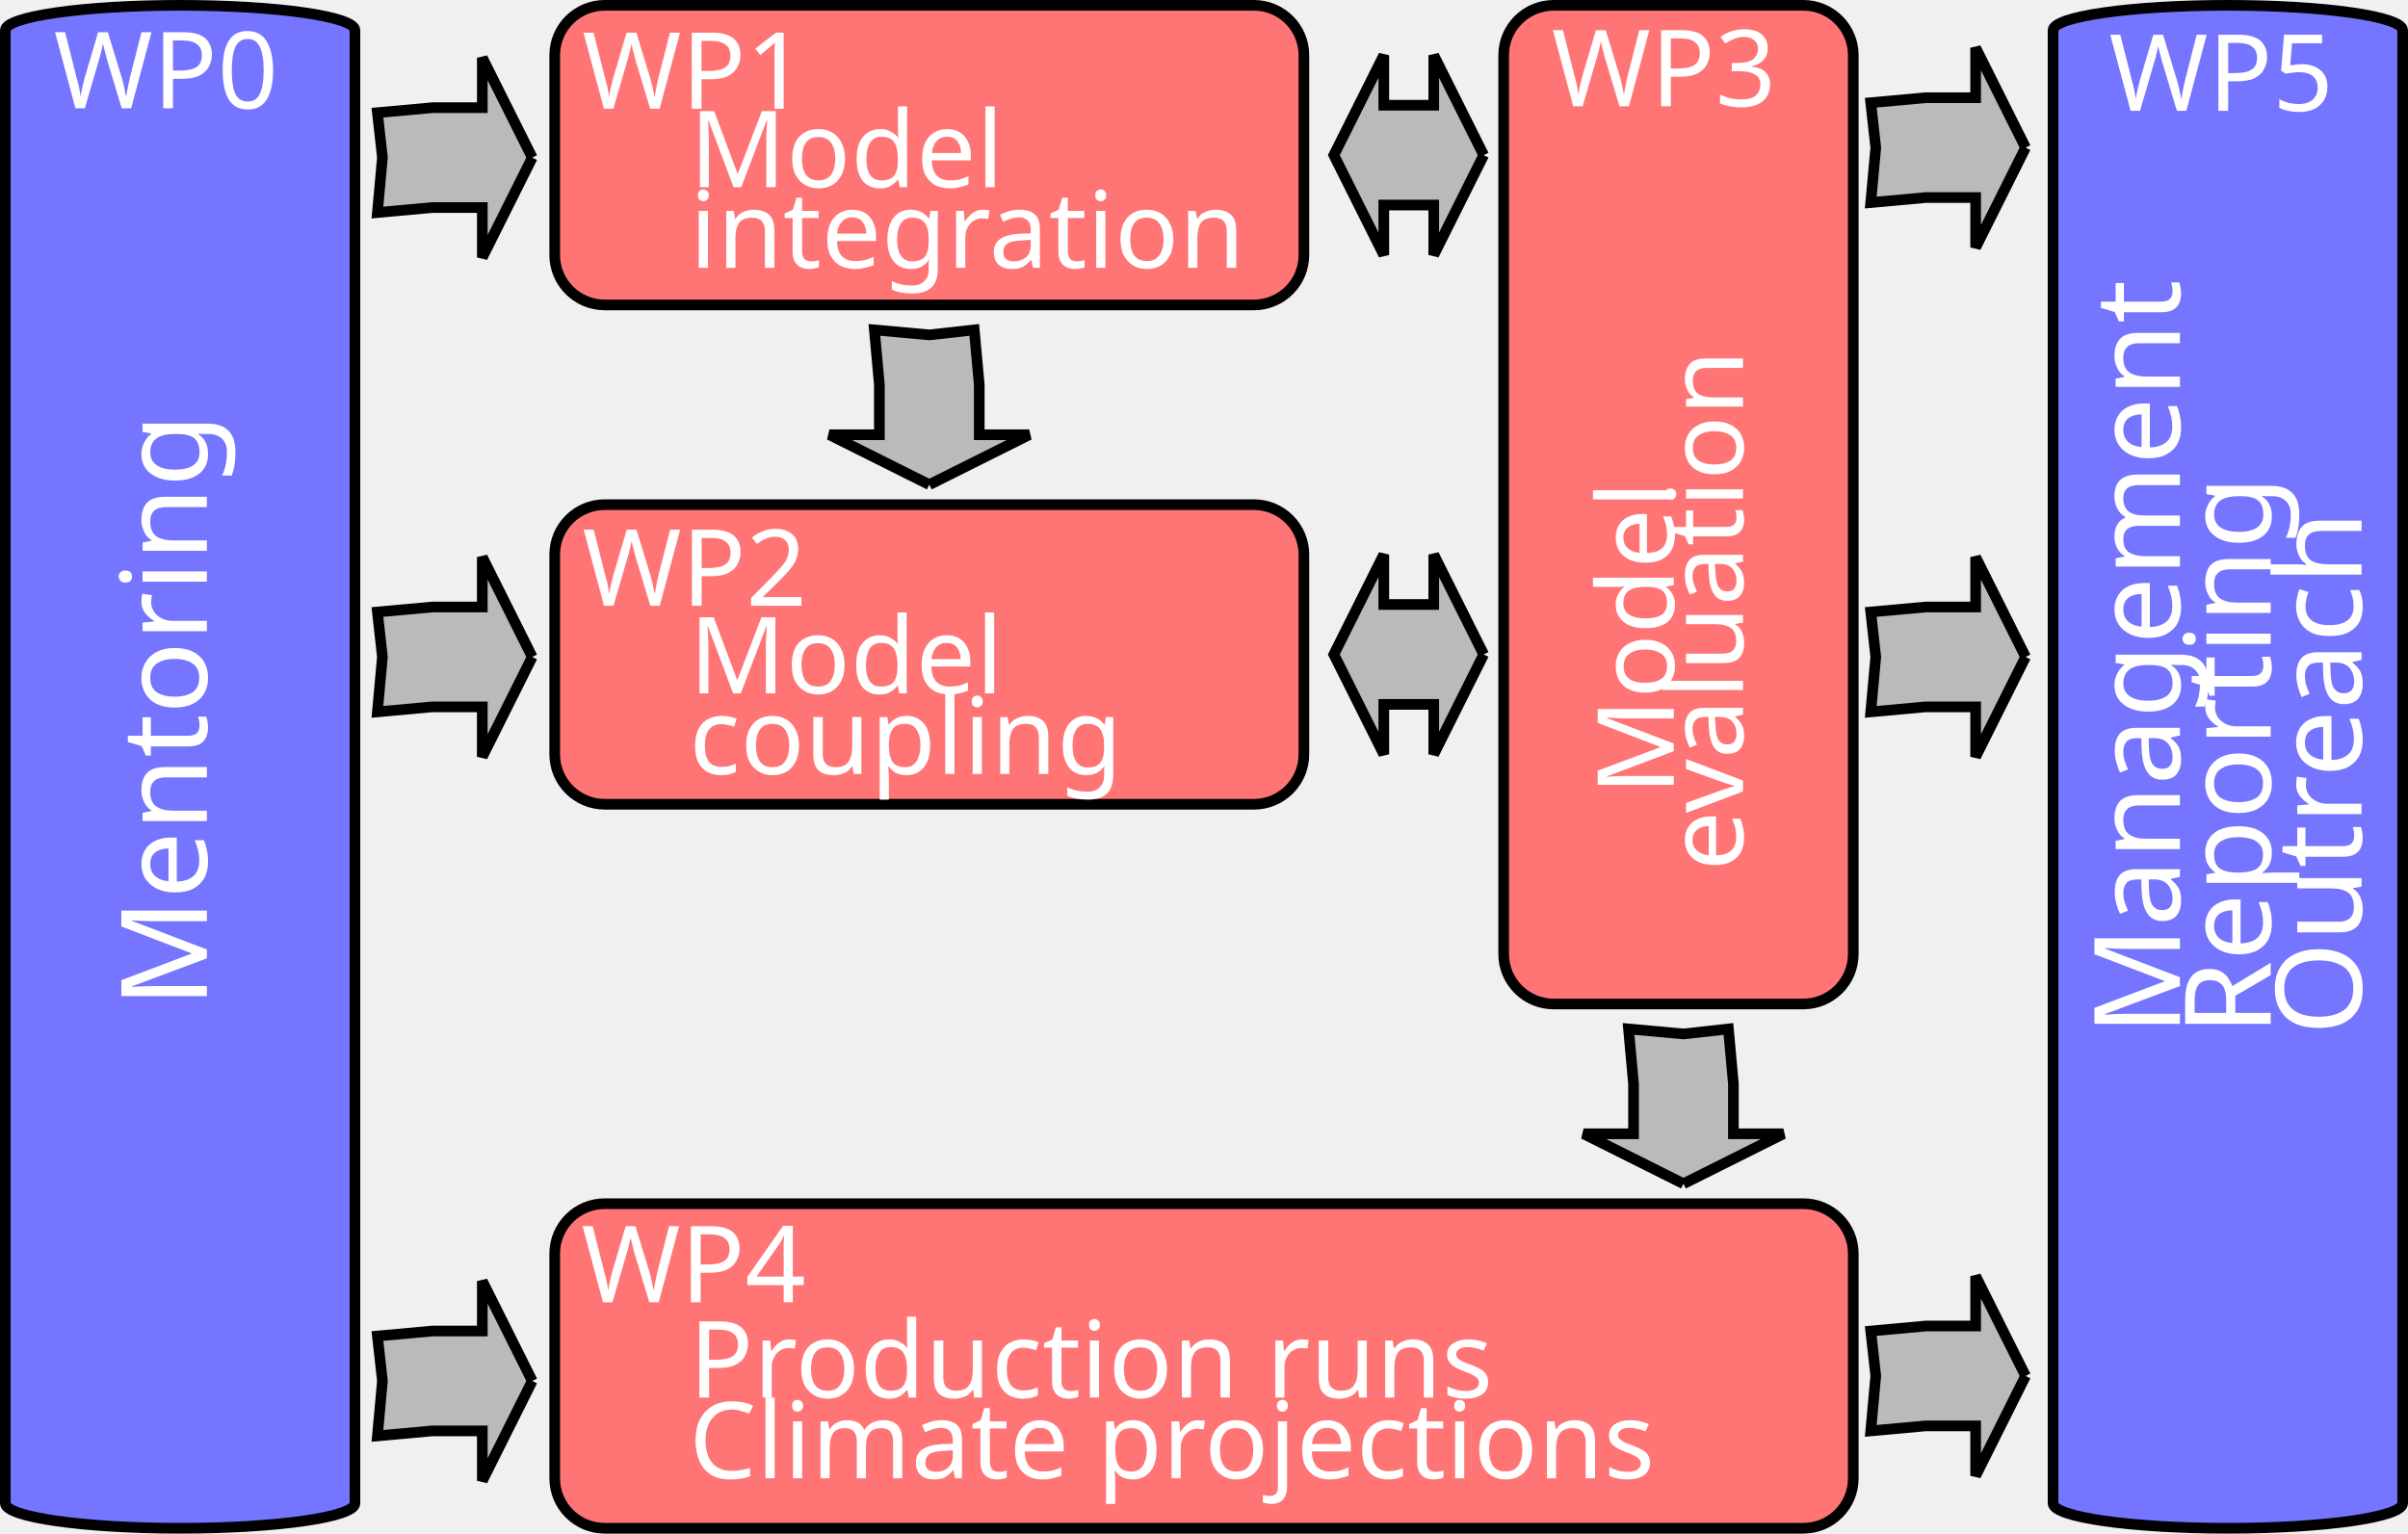
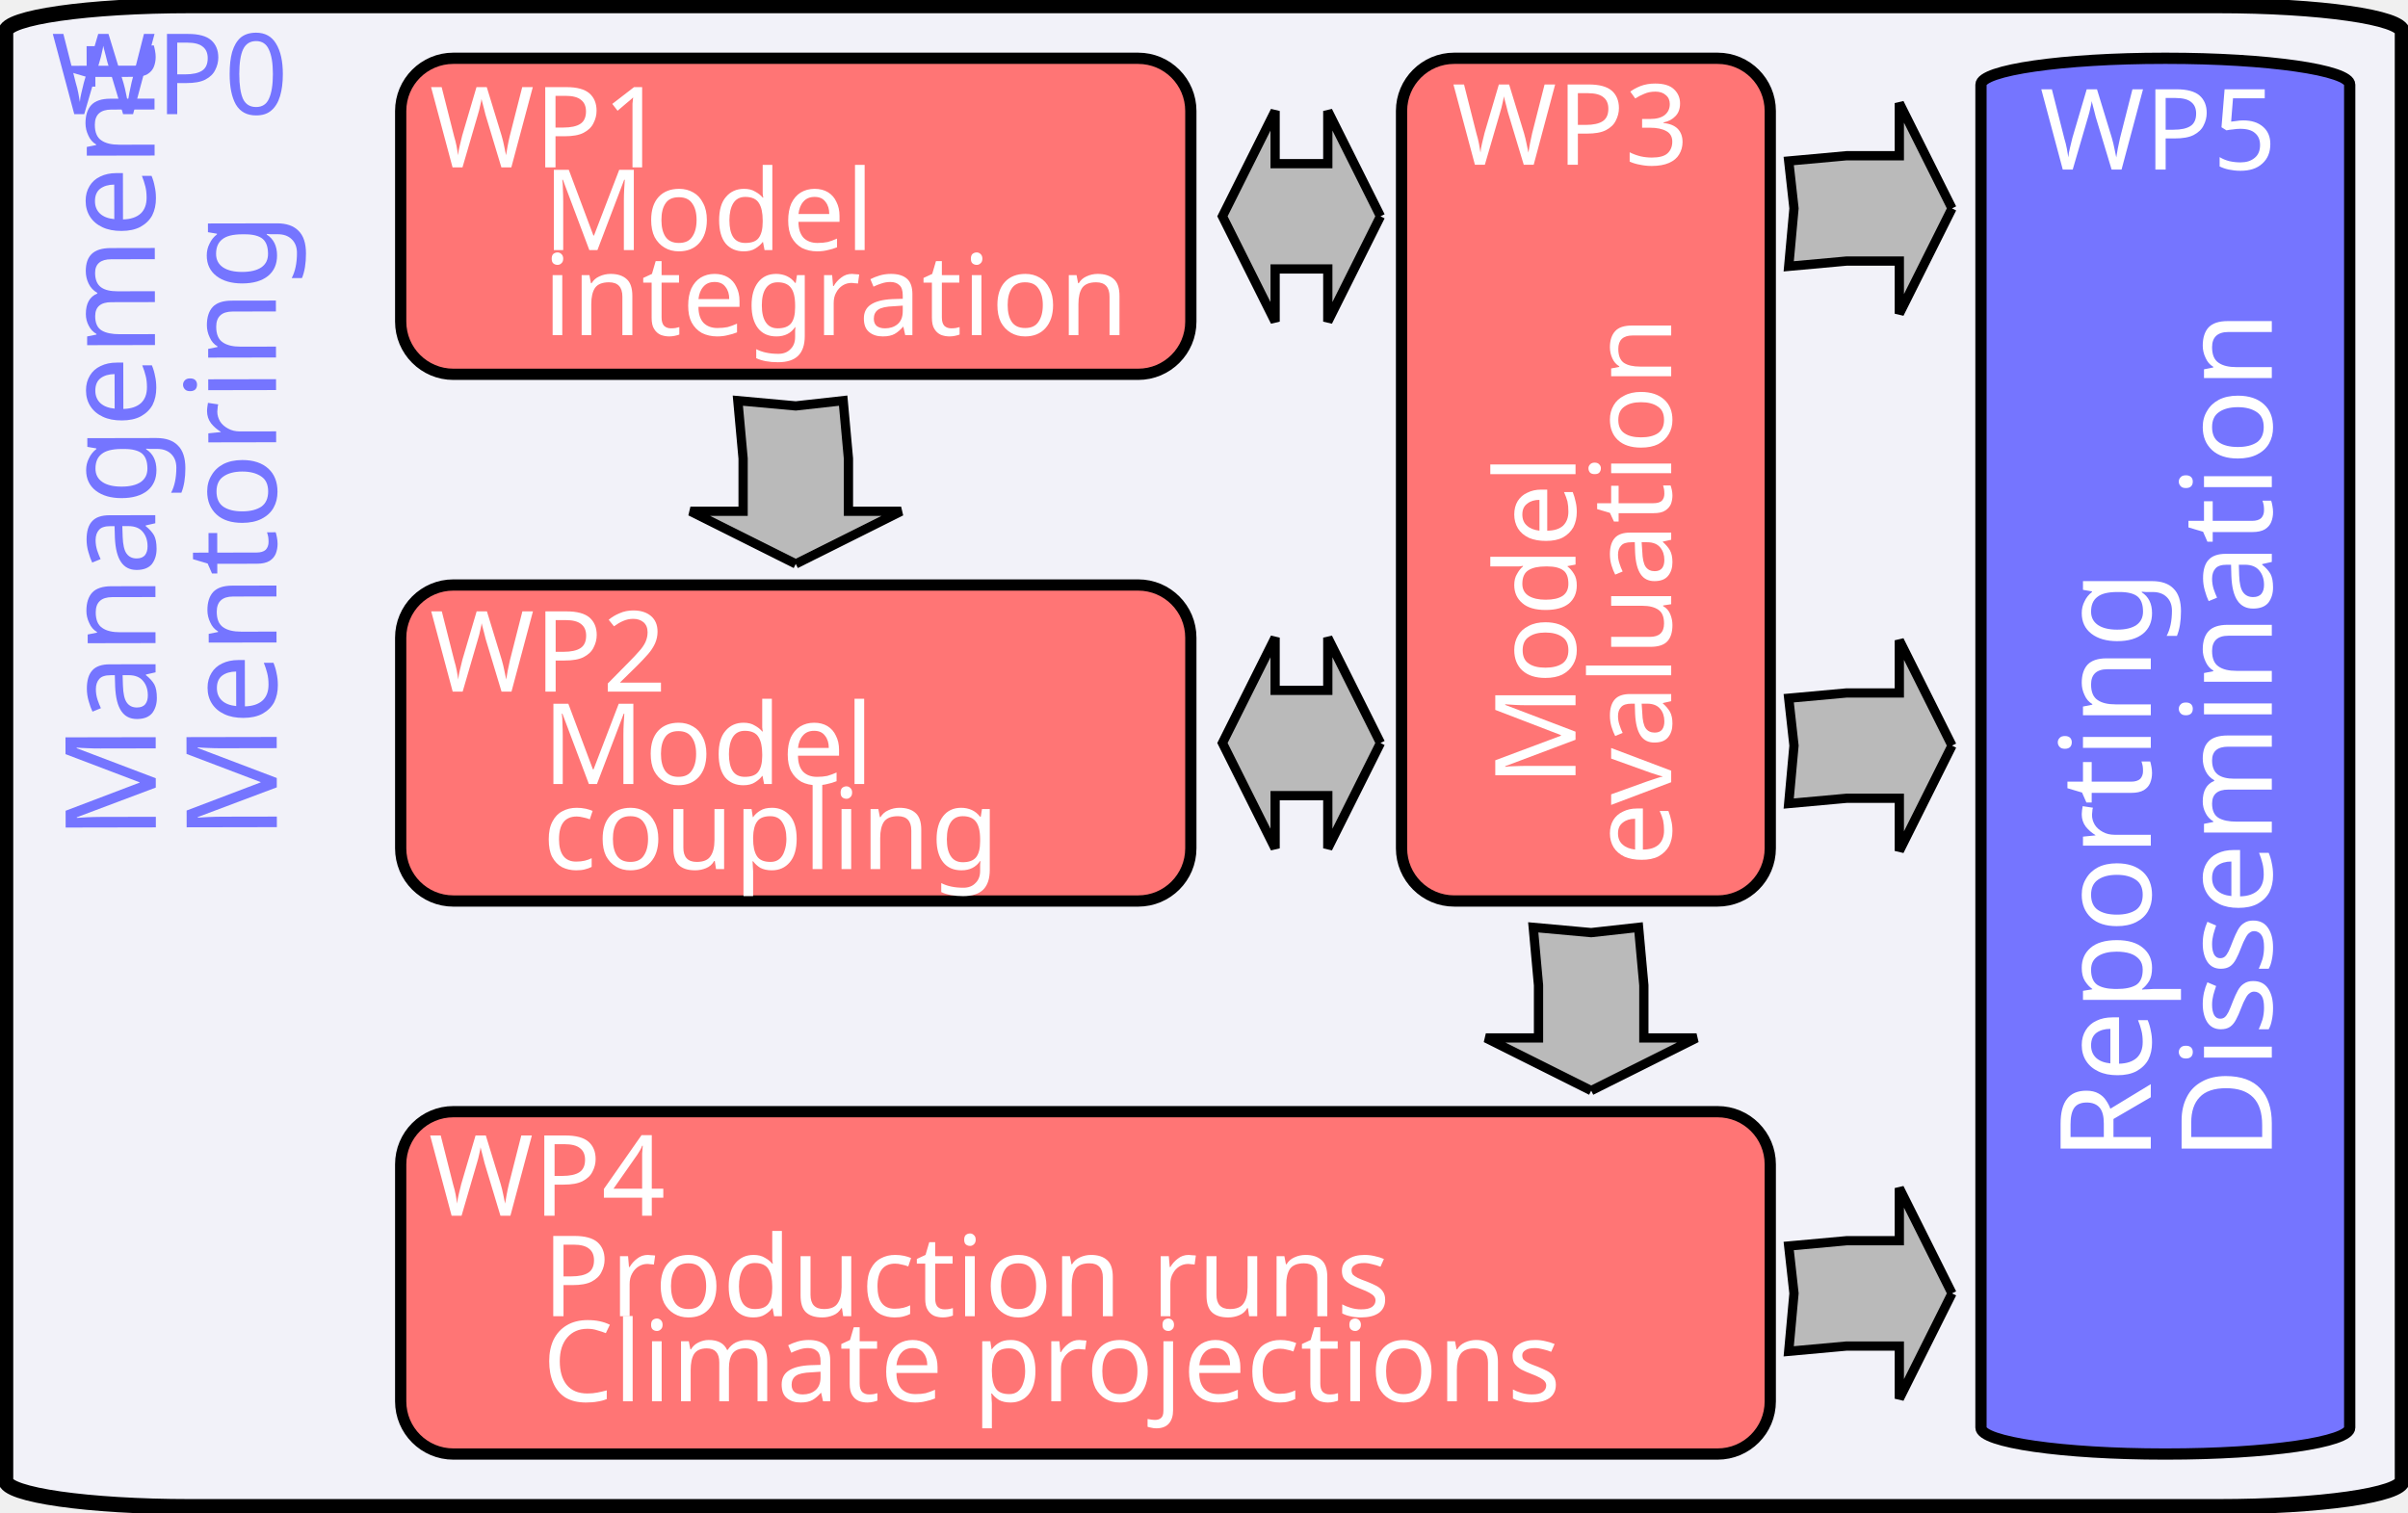
- <svg xmlns="http://www.w3.org/2000/svg" width="127.565mm" height="81.263mm" viewBox="0 0 127.565 81.263" version="1.1" id="svg8">
+ <svg xmlns="http://www.w3.org/2000/svg" width="120.95mm" height="75.971mm" viewBox="0 0 120.95 75.971" version="1.1" id="svg8">
  <defs id="defs2" />
-   <g id="layer1" transform="translate(-12.94667,-5.675834)">
-     <rect style="opacity:1;fill:#7575ff;fill-opacity:1;stroke:#000000;stroke-width:0.565;stroke-linecap:round;stroke-linejoin:round;stroke-miterlimit:4;stroke-dasharray:none;stroke-dashoffset:0;stroke-opacity:1" id="rect819" width="18.521" height="80.698" x="13.229" y="5.958" ry="1.323" rx="9.26" />
+   <g id="layer1" transform="translate(-22.20708,-3.03)">
+     <rect style="opacity:1;fill:#f4f4ff;fill-opacity:0.599;stroke:#000000;stroke-width:0.765;stroke-linecap:round;stroke-linejoin:round;stroke-miterlimit:4;stroke-dasharray:none;stroke-dashoffset:0;stroke-opacity:1" id="rect819" width="120.385" height="75.406" x="22.49" y="3.312" ry="1.323" rx="9.26" />
    <rect style="opacity:1;fill:#ff7575;fill-opacity:1;stroke:#000000;stroke-width:0.565;stroke-linecap:round;stroke-linejoin:round;stroke-miterlimit:4;stroke-dasharray:none;stroke-dashoffset:0;stroke-opacity:1" id="rect821" width="39.688" height="15.875" x="42.333" y="5.958" ry="2.646" />
-     <rect style="opacity:1;fill:#ff7575;fill-opacity:1;stroke:#000000;stroke-width:0.565;stroke-linecap:round;stroke-linejoin:round;stroke-miterlimit:4;stroke-dasharray:none;stroke-dashoffset:0;stroke-opacity:1" id="rect825" width="68.792" height="17.198" x="42.333" y="69.458" ry="2.646" />
-     <rect style="opacity:1;fill:#ff7575;fill-opacity:1;stroke:#000000;stroke-width:0.565;stroke-linecap:round;stroke-linejoin:round;stroke-miterlimit:4;stroke-dasharray:none;stroke-dashoffset:0;stroke-opacity:1" id="rect827" width="18.521" height="52.917" x="92.604" y="5.958" ry="2.646" />
-     <rect style="opacity:1;fill:#7575ff;fill-opacity:1;stroke:#000000;stroke-width:0.565;stroke-linecap:round;stroke-linejoin:round;stroke-miterlimit:4;stroke-dasharray:none;stroke-dashoffset:0;stroke-opacity:1" id="rect829" width="18.521" height="80.698" x="121.708" y="5.958" ry="1.323" rx="9.26" />
+     <rect style="opacity:1;fill:#ff7575;fill-opacity:1;stroke:#000000;stroke-width:0.565;stroke-linecap:round;stroke-linejoin:round;stroke-miterlimit:4;stroke-dasharray:none;stroke-dashoffset:0;stroke-opacity:1" id="rect825" width="68.792" height="17.198" x="42.333" y="58.875" ry="2.646" />
+     <rect style="opacity:1;fill:#ff7575;fill-opacity:1;stroke:#000000;stroke-width:0.565;stroke-linecap:round;stroke-linejoin:round;stroke-miterlimit:4;stroke-dasharray:none;stroke-dashoffset:0;stroke-opacity:1" id="rect827" width="18.521" height="42.333" x="92.604" y="5.958" ry="2.646" />
+     <rect style="opacity:1;fill:#7575ff;fill-opacity:1;stroke:#000000;stroke-width:0.565;stroke-linecap:round;stroke-linejoin:round;stroke-miterlimit:4;stroke-dasharray:none;stroke-dashoffset:0;stroke-opacity:1" id="rect829" width="18.521" height="70.115" x="121.708" y="5.958" ry="1.323" rx="9.195" />
    <rect style="opacity:1;fill:#ff7575;fill-opacity:1;stroke:#000000;stroke-width:0.565;stroke-linecap:round;stroke-linejoin:round;stroke-miterlimit:4;stroke-dasharray:none;stroke-dashoffset:0;stroke-opacity:1" id="rect821-8" width="39.688" height="15.875" x="42.333" y="32.417" ry="2.646" />
  </g>
-   <g id="layer3" transform="translate(-12.94667,-5.675834)">
-     <text xml:space="preserve" style="font-style:normal;font-variant:normal;font-weight:normal;font-stretch:normal;font-size:6.35px;line-height:1.25;font-family:'Arial Black';-inkscape-font-specification:'Arial Black, ';letter-spacing:0px;word-spacing:0px;fill:#ffffff;fill-opacity:1;stroke:none;stroke-width:0.265" x="-59.065" y="23.907" id="text1005" transform="rotate(-90)">
-       <tspan id="tspan1003" x="-59.065" y="23.907" style="font-style:normal;font-variant:normal;font-weight:normal;font-stretch:normal;font-family:'AR PL KaitiM Big5';-inkscape-font-specification:'AR PL KaitiM Big5';fill:#ffffff;fill-opacity:1;stroke-width:0.265">Mentoring</tspan>
+   <g id="layer3" transform="translate(-22.20708,-3.03)">
+     <text xml:space="preserve" style="font-style:normal;font-variant:normal;font-weight:normal;font-stretch:normal;font-size:6.35px;line-height:0.85;font-family:'Arial Black';-inkscape-font-specification:'Arial Black, ';letter-spacing:0px;word-spacing:0px;fill:#7575ff;fill-opacity:1;stroke:none;stroke-width:0.265" x="-45.259" y="29.951" id="text1005" transform="rotate(-90.10596)">
+       <tspan x="-45.259" y="29.951" style="font-style:normal;font-variant:normal;font-weight:normal;font-stretch:normal;font-family:'AR PL KaitiM Big5';-inkscape-font-specification:'AR PL KaitiM Big5';fill:#7575ff;fill-opacity:1;stroke-width:0.265" id="tspan866">Management</tspan>
+       <tspan x="-45.259" y="36.03" style="font-style:normal;font-variant:normal;font-weight:normal;font-stretch:normal;font-family:'AR PL KaitiM Big5';-inkscape-font-specification:'AR PL KaitiM Big5';fill:#7575ff;fill-opacity:1;stroke-width:0.265" id="tspan861">Mentoring</tspan>
    </text>
-     <text xml:space="preserve" style="font-style:normal;font-variant:normal;font-weight:normal;font-stretch:normal;font-size:6.35px;line-height:0.65;font-family:'Arial Black';-inkscape-font-specification:'Arial Black, ';letter-spacing:0px;word-spacing:0px;fill:#ffffff;fill-opacity:1;stroke:none;stroke-width:0.265" x="-60.534" y="128.43" id="text1005-7" transform="rotate(-90)">
-       <tspan id="tspan1003-8" x="-60.534" y="128.43" style="font-style:normal;font-variant:normal;font-weight:normal;font-stretch:normal;font-family:'AR PL KaitiM Big5';-inkscape-font-specification:'AR PL KaitiM Big5';fill:#ffffff;fill-opacity:1;stroke-width:0.265">Management</tspan>
-       <tspan x="-60.534" y="133.239" style="font-style:normal;font-variant:normal;font-weight:normal;font-stretch:normal;font-family:'AR PL KaitiM Big5';-inkscape-font-specification:'AR PL KaitiM Big5';fill:#ffffff;fill-opacity:1;stroke-width:0.265" id="tspan1044">Reporting</tspan>
-       <tspan x="-60.534" y="138.048" style="font-style:normal;font-variant:normal;font-weight:normal;font-stretch:normal;font-family:'AR PL KaitiM Big5';-inkscape-font-specification:'AR PL KaitiM Big5';fill:#ffffff;fill-opacity:1;stroke-width:0.265" id="tspan1100">Outreach</tspan>
+     <text xml:space="preserve" style="font-style:normal;font-variant:normal;font-weight:normal;font-stretch:normal;font-size:6.35px;line-height:0.85;font-family:'Arial Black';-inkscape-font-specification:'Arial Black, ';letter-spacing:0px;word-spacing:0px;fill:#ffffff;fill-opacity:1;stroke:none;stroke-width:0.265" x="-61.334" y="130.237" id="text1005-7" transform="rotate(-90)">
+       <tspan x="-61.334" y="130.237" style="font-style:normal;font-variant:normal;font-weight:normal;font-stretch:normal;font-family:'AR PL KaitiM Big5';-inkscape-font-specification:'AR PL KaitiM Big5';fill:#ffffff;fill-opacity:1;stroke-width:0.265" id="tspan860">Reporting</tspan>
+       <tspan x="-61.334" y="136.316" style="font-style:normal;font-variant:normal;font-weight:normal;font-stretch:normal;font-family:'AR PL KaitiM Big5';-inkscape-font-specification:'AR PL KaitiM Big5';fill:#ffffff;fill-opacity:1;stroke-width:0.265" id="tspan864">Dissemination</tspan>
    </text>
-     <text xml:space="preserve" style="font-style:normal;font-variant:normal;font-weight:normal;font-stretch:normal;font-size:5.644px;line-height:1.25;font-family:'Arial Black';-inkscape-font-specification:'Arial Black, ';letter-spacing:0px;word-spacing:0px;fill:#ffffff;fill-opacity:1;stroke:none;stroke-width:0.265" x="15.8" y="11.415" id="text1048">
-       <tspan id="tspan1046" x="15.8" y="11.415" style="font-style:normal;font-variant:normal;font-weight:normal;font-stretch:normal;font-family:'Arial Black';-inkscape-font-specification:'Arial Black, ';fill:#ffffff;fill-opacity:1;stroke-width:0.265">WP0</tspan>
+     <text xml:space="preserve" style="font-style:normal;font-variant:normal;font-weight:normal;font-stretch:normal;font-size:5.644px;line-height:1.25;font-family:'Arial Black';-inkscape-font-specification:'Arial Black, ';letter-spacing:0px;word-spacing:0px;fill:#7575ff;fill-opacity:1;stroke:none;stroke-width:0.265;" x="24.796" y="8.769" id="text1048">
+       <tspan id="tspan1046" x="24.796" y="8.769" style="font-style:normal;font-variant:normal;font-weight:normal;font-stretch:normal;font-family:'Arial Black';-inkscape-font-specification:'Arial Black, ';fill:#7575ff;fill-opacity:1;stroke-width:0.265;">WP0</tspan>
    </text>
    <text xml:space="preserve" style="font-style:normal;font-variant:normal;font-weight:normal;font-stretch:normal;font-size:5.644px;line-height:1.25;font-family:'Arial Black';-inkscape-font-specification:'Arial Black, ';letter-spacing:0px;word-spacing:0px;fill:#ffffff;fill-opacity:1;stroke:none;stroke-width:0.265" x="124.674" y="11.548" id="text1048-9">
      <tspan id="tspan1046-1" x="124.674" y="11.548" style="font-style:normal;font-variant:normal;font-weight:normal;font-stretch:normal;font-family:'Arial Black';-inkscape-font-specification:'Arial Black, ';fill:#ffffff;fill-opacity:1;stroke-width:0.265">WP5</tspan>
    </text>
    <text xml:space="preserve" style="font-style:normal;font-variant:normal;font-weight:normal;font-stretch:normal;font-size:5.644px;line-height:1.25;font-family:'Arial Black';-inkscape-font-specification:'Arial Black, ';letter-spacing:0px;word-spacing:0px;fill:#ffffff;fill-opacity:1;stroke:none;stroke-width:0.265" x="43.797" y="11.44" id="text1048-7">
      <tspan id="tspan1046-5" x="43.797" y="11.44" style="font-style:normal;font-variant:normal;font-weight:normal;font-stretch:normal;font-family:'Arial Black';-inkscape-font-specification:'Arial Black, ';fill:#ffffff;fill-opacity:1;stroke-width:0.265">WP1</tspan>
    </text>
    <text xml:space="preserve" style="font-style:normal;font-variant:normal;font-weight:normal;font-stretch:normal;font-size:5.644px;line-height:1.25;font-family:'Arial Black';-inkscape-font-specification:'Arial Black, ';letter-spacing:0px;word-spacing:0px;fill:#ffffff;fill-opacity:1;stroke:none;stroke-width:0.265" x="43.803" y="37.773" id="text1048-76">
      <tspan id="tspan1046-2" x="43.803" y="37.773" style="font-style:normal;font-variant:normal;font-weight:normal;font-stretch:normal;font-family:'Arial Black';-inkscape-font-specification:'Arial Black, ';fill:#ffffff;fill-opacity:1;stroke-width:0.265">WP2</tspan>
    </text>
-     <text xml:space="preserve" style="font-style:normal;font-variant:normal;font-weight:normal;font-stretch:normal;font-size:5.644px;line-height:1.25;font-family:'Arial Black';-inkscape-font-specification:'Arial Black, ';letter-spacing:0px;word-spacing:0px;fill:#ffffff;fill-opacity:1;stroke:none;stroke-width:0.265" x="43.75" y="74.683" id="text1048-4">
-       <tspan id="tspan1046-25" x="43.75" y="74.683" style="font-style:normal;font-variant:normal;font-weight:normal;font-stretch:normal;font-family:'Arial Black';-inkscape-font-specification:'Arial Black, ';fill:#ffffff;fill-opacity:1;stroke-width:0.265">WP4</tspan>
+     <text xml:space="preserve" style="font-style:normal;font-variant:normal;font-weight:normal;font-stretch:normal;font-size:5.644px;line-height:1.25;font-family:'Arial Black';-inkscape-font-specification:'Arial Black, ';letter-spacing:0px;word-spacing:0px;fill:#ffffff;fill-opacity:1;stroke:none;stroke-width:0.265" x="43.75" y="64.1" id="text1048-4">
+       <tspan id="tspan1046-25" x="43.75" y="64.1" style="font-style:normal;font-variant:normal;font-weight:normal;font-stretch:normal;font-family:'Arial Black';-inkscape-font-specification:'Arial Black, ';fill:#ffffff;fill-opacity:1;stroke-width:0.265">WP4</tspan>
    </text>
    <text xml:space="preserve" style="font-style:normal;font-variant:normal;font-weight:normal;font-stretch:normal;font-size:5.644px;line-height:1.25;font-family:'Arial Black';-inkscape-font-specification:'Arial Black, ';letter-spacing:0px;word-spacing:0px;fill:#ffffff;fill-opacity:1;stroke:none;stroke-width:0.265" x="95.148" y="11.301" id="text1048-5">
      <tspan id="tspan1046-0" x="95.148" y="11.301" style="font-style:normal;font-variant:normal;font-weight:normal;font-stretch:normal;font-family:'Arial Black';-inkscape-font-specification:'Arial Black, ';fill:#ffffff;fill-opacity:1;stroke-width:0.265">WP3</tspan>
    </text>
-     <text xml:space="preserve" style="font-style:normal;font-variant:normal;font-weight:normal;font-stretch:normal;font-size:5.644px;line-height:0.65;font-family:'Arial Black';-inkscape-font-specification:'Arial Black, ';letter-spacing:0px;word-spacing:0px;fill:#ffffff;fill-opacity:1;stroke:none;stroke-width:0.265" x="49.451" y="79.73" id="text1005-0">
-       <tspan id="tspan1003-5" x="49.451" y="79.73" style="font-style:normal;font-variant:normal;font-weight:normal;font-stretch:normal;font-family:'AR PL KaitiM Big5';-inkscape-font-specification:'AR PL KaitiM Big5';fill:#ffffff;fill-opacity:1;stroke-width:0.265">Production runs</tspan>
-       <tspan x="49.451" y="84.004" style="font-style:normal;font-variant:normal;font-weight:normal;font-stretch:normal;font-family:'AR PL KaitiM Big5';-inkscape-font-specification:'AR PL KaitiM Big5';fill:#ffffff;fill-opacity:1;stroke-width:0.265" id="tspan1154">Climate projections</tspan>
+     <text xml:space="preserve" style="font-style:normal;font-variant:normal;font-weight:normal;font-stretch:normal;font-size:5.644px;line-height:0.65;font-family:'Arial Black';-inkscape-font-specification:'Arial Black, ';letter-spacing:0px;word-spacing:0px;fill:#ffffff;fill-opacity:1;stroke:none;stroke-width:0.265" x="49.451" y="69.146" id="text1005-0">
+       <tspan id="tspan1003-5" x="49.451" y="69.146" style="font-style:normal;font-variant:normal;font-weight:normal;font-stretch:normal;font-family:'AR PL KaitiM Big5';-inkscape-font-specification:'AR PL KaitiM Big5';fill:#ffffff;fill-opacity:1;stroke-width:0.265">Production runs</tspan>
+       <tspan x="49.451" y="73.421" style="font-style:normal;font-variant:normal;font-weight:normal;font-stretch:normal;font-family:'AR PL KaitiM Big5';-inkscape-font-specification:'AR PL KaitiM Big5';fill:#ffffff;fill-opacity:1;stroke-width:0.265" id="tspan1154">Climate projections</tspan>
    </text>
    <text xml:space="preserve" style="font-style:normal;font-variant:normal;font-weight:normal;font-stretch:normal;font-size:5.644px;line-height:0.65;font-family:'Arial Black';-inkscape-font-specification:'Arial Black, ';letter-spacing:0px;word-spacing:0px;fill:#ffffff;fill-opacity:1;stroke:none;stroke-width:0.265" x="49.456" y="42.412" id="text1005-0-5">
      <tspan id="tspan1003-5-3" x="49.456" y="42.412" style="font-style:normal;font-variant:normal;font-weight:normal;font-stretch:normal;font-family:'AR PL KaitiM Big5';-inkscape-font-specification:'AR PL KaitiM Big5';fill:#ffffff;fill-opacity:1;stroke-width:0.265">Model</tspan>
      <tspan x="49.456" y="46.686" style="font-style:normal;font-variant:normal;font-weight:normal;font-stretch:normal;font-family:'AR PL KaitiM Big5';-inkscape-font-specification:'AR PL KaitiM Big5';fill:#ffffff;fill-opacity:1;stroke-width:0.265" id="tspan1158">coupling</tspan>
    </text>
    <text xml:space="preserve" style="font-style:normal;font-variant:normal;font-weight:normal;font-stretch:normal;font-size:5.644px;line-height:0.65;font-family:'Arial Black';-inkscape-font-specification:'Arial Black, ';letter-spacing:0px;word-spacing:0px;fill:#ffffff;fill-opacity:1;stroke:none;stroke-width:0.265" x="49.482" y="15.591" id="text1005-0-9">
      <tspan id="tspan1003-5-1" x="49.482" y="15.591" style="font-style:normal;font-variant:normal;font-weight:normal;font-stretch:normal;font-family:'AR PL KaitiM Big5';-inkscape-font-specification:'AR PL KaitiM Big5';fill:#ffffff;fill-opacity:1;stroke-width:0.265">Model</tspan>
      <tspan x="49.482" y="19.865" style="font-style:normal;font-variant:normal;font-weight:normal;font-stretch:normal;font-family:'AR PL KaitiM Big5';-inkscape-font-specification:'AR PL KaitiM Big5';fill:#ffffff;fill-opacity:1;stroke-width:0.265" id="tspan1156">integration</tspan>
    </text>
-     <text xml:space="preserve" style="font-style:normal;font-variant:normal;font-weight:normal;font-stretch:normal;font-size:5.644px;line-height:0.65;font-family:'AR PL KaitiM Big5';-inkscape-font-specification:'AR PL KaitiM Big5, Normal';font-variant-ligatures:normal;font-variant-caps:normal;font-variant-numeric:normal;font-feature-settings:normal;text-align:center;letter-spacing:0px;word-spacing:0px;writing-mode:lr-tb;text-anchor:middle;fill:#ffffff;fill-opacity:1;stroke:none;stroke-width:0.265" x="-34.352" y="101.614" id="text1005-0-5-6" transform="rotate(-90)">
-       <tspan id="tspan1003-5-3-7" x="-34.352" y="101.614" style="font-style:normal;font-variant:normal;font-weight:normal;font-stretch:normal;font-size:5.644px;font-family:'AR PL KaitiM Big5';-inkscape-font-specification:'AR PL KaitiM Big5, Normal';font-variant-ligatures:normal;font-variant-caps:normal;font-variant-numeric:normal;font-feature-settings:normal;text-align:center;writing-mode:lr-tb;text-anchor:middle;fill:#ffffff;fill-opacity:1;stroke-width:0.265">Model</tspan>
-       <tspan x="-34.352" y="105.282" style="font-style:normal;font-variant:normal;font-weight:normal;font-stretch:normal;font-size:5.644px;font-family:'AR PL KaitiM Big5';-inkscape-font-specification:'AR PL KaitiM Big5, Normal';font-variant-ligatures:normal;font-variant-caps:normal;font-variant-numeric:normal;font-feature-settings:normal;text-align:center;writing-mode:lr-tb;text-anchor:middle;fill:#ffffff;fill-opacity:1;stroke-width:0.265" id="tspan1158-5">evaluation</tspan>
+     <text xml:space="preserve" style="font-style:normal;font-variant:normal;font-weight:normal;font-stretch:normal;font-size:5.644px;line-height:0.85;font-family:'AR PL KaitiM Big5';-inkscape-font-specification:'AR PL KaitiM Big5, Normal';font-variant-ligatures:normal;font-variant-caps:normal;font-variant-numeric:normal;font-feature-settings:normal;text-align:center;letter-spacing:0px;word-spacing:0px;writing-mode:lr-tb;text-anchor:middle;fill:#ffffff;fill-opacity:1;stroke:none;stroke-width:0.265" x="-29.061" y="101.347" id="text1005-0-5-6" transform="rotate(-90)">
+       <tspan id="tspan1003-5-3-7" x="-29.061" y="101.347" style="font-style:normal;font-variant:normal;font-weight:normal;font-stretch:normal;font-size:5.644px;font-family:'AR PL KaitiM Big5';-inkscape-font-specification:'AR PL KaitiM Big5, Normal';font-variant-ligatures:normal;font-variant-caps:normal;font-variant-numeric:normal;font-feature-settings:normal;text-align:center;writing-mode:lr-tb;text-anchor:middle;fill:#ffffff;fill-opacity:1;stroke-width:0.265">Model</tspan>
+       <tspan x="-29.061" y="106.145" style="font-style:normal;font-variant:normal;font-weight:normal;font-stretch:normal;font-size:5.644px;font-family:'AR PL KaitiM Big5';-inkscape-font-specification:'AR PL KaitiM Big5, Normal';font-variant-ligatures:normal;font-variant-caps:normal;font-variant-numeric:normal;font-feature-settings:normal;text-align:center;writing-mode:lr-tb;text-anchor:middle;fill:#ffffff;fill-opacity:1;stroke-width:0.265" id="tspan1158-5">evaluation</tspan>
    </text>
  </g>
-   <g id="layer2" transform="translate(-12.94667,-5.675834)">
-     <path style="fill:#bababa;fill-opacity:1;stroke:#000000;stroke-width:0.565;stroke-linecap:butt;stroke-linejoin:miter;stroke-miterlimit:4;stroke-dasharray:none;stroke-opacity:1" d="m 91.546,13.896 -2.646,-5.292 v 2.646 h -2.646 V 8.604 l -2.646,5.292 2.646,5.292 v -2.646 h 2.646 v 2.646 l 2.646,-5.292" id="path832-6" />
-     <path style="fill:#bababa;fill-opacity:1;stroke:#000000;stroke-width:0.565;stroke-linecap:butt;stroke-linejoin:miter;stroke-miterlimit:4;stroke-dasharray:none;stroke-opacity:1" d="m 91.546,40.354 -2.646,-5.292 v 2.646 h -2.646 v -2.646 l -2.646,5.292 2.646,5.292 v -2.646 h 2.646 v 2.646 l 2.646,-5.292" id="path832-7" />
-     <path style="fill:#bababa;fill-opacity:1;stroke:#000000;stroke-width:0.565;stroke-linecap:butt;stroke-linejoin:miter;stroke-miterlimit:4;stroke-dasharray:none;stroke-opacity:1" d="m 102.129,68.4 5.292,-2.646 h -2.646 v -2.646 l -0.265,-2.91 -2.381,0.265 -2.91,-0.265 0.265,2.91 v 2.646 h -2.646 l 5.292,2.646" id="path832-7-7-0" />
-     <path style="fill:#bababa;fill-opacity:1;stroke:#000000;stroke-width:0.565;stroke-linecap:butt;stroke-linejoin:miter;stroke-miterlimit:4;stroke-dasharray:none;stroke-opacity:1" d="M 41.143,14.028 38.497,8.736 V 11.382 h -2.646 l -2.91,0.265 0.265,2.381 -0.265,2.91 2.91,-0.265 h 2.646 v 2.646 l 2.646,-5.292" id="path832-7-7-9" />
-     <path style="fill:#bababa;fill-opacity:1;stroke:#000000;stroke-width:0.565;stroke-linecap:butt;stroke-linejoin:miter;stroke-miterlimit:4;stroke-dasharray:none;stroke-opacity:1" d="m 41.143,78.851 -2.646,-5.292 v 2.646 h -2.646 l -2.91,0.265 0.265,2.381 -0.265,2.91 2.91,-0.265 h 2.646 v 2.646 l 2.646,-5.292" id="path832-7-7-3" />
-     <path style="fill:#bababa;fill-opacity:1;stroke:#000000;stroke-width:0.565;stroke-linecap:butt;stroke-linejoin:miter;stroke-miterlimit:4;stroke-dasharray:none;stroke-opacity:1" d="m 41.142,40.486 -2.646,-5.292 v 2.646 h -2.646 l -2.91,0.265 0.265,2.381 -0.265,2.91 2.91,-0.265 h 2.646 v 2.646 l 2.646,-5.292" id="path832-7-7-6" />
-     <path style="fill:#bababa;fill-opacity:1;stroke:#000000;stroke-width:0.565;stroke-linecap:butt;stroke-linejoin:miter;stroke-miterlimit:4;stroke-dasharray:none;stroke-opacity:1" d="m 120.253,13.499 -2.646,-5.292 v 2.646 h -2.646 l -2.91,0.265 0.265,2.381 -0.265,2.91 2.91,-0.265 h 2.646 v 2.646 l 2.646,-5.292" id="path832-7-7-06" />
-     <path style="fill:#bababa;fill-opacity:1;stroke:#000000;stroke-width:0.565;stroke-linecap:butt;stroke-linejoin:miter;stroke-miterlimit:4;stroke-dasharray:none;stroke-opacity:1" d="m 120.253,40.486 -2.646,-5.292 v 2.646 h -2.646 l -2.91,0.265 0.265,2.381 -0.265,2.91 2.91,-0.265 h 2.646 v 2.646 l 2.646,-5.292" id="path832-7-7-2" />
-     <path style="fill:#bababa;fill-opacity:1;stroke:#000000;stroke-width:0.565;stroke-linecap:butt;stroke-linejoin:miter;stroke-miterlimit:4;stroke-dasharray:none;stroke-opacity:1" d="m 120.253,78.586 -2.646,-5.292 v 2.646 h -2.646 l -2.91,0.265 0.265,2.381 -0.265,2.91 2.91,-0.265 h 2.646 v 2.646 l 2.646,-5.292" id="path832-7-7-61" />
-     <path style="fill:#bababa;fill-opacity:1;stroke:#000000;stroke-width:0.565;stroke-linecap:butt;stroke-linejoin:miter;stroke-miterlimit:4;stroke-dasharray:none;stroke-opacity:1" d="m 62.177,31.358 5.292,-2.646 h -2.646 v -2.646 l -0.265,-2.91 -2.381,0.265 -2.91,-0.265 0.265,2.91 v 2.646 h -2.646 l 5.292,2.646" id="path832-7-7-9-3" />
+   <g id="layer2" transform="translate(-22.20708,-3.03)">
+     <path style="fill:#bababa;fill-opacity:1;stroke:#000000;stroke-width:0.465;stroke-linecap:butt;stroke-linejoin:miter;stroke-miterlimit:4;stroke-dasharray:none;stroke-opacity:1" d="m 91.546,13.896 -2.646,-5.292 v 2.646 h -2.646 V 8.604 l -2.646,5.292 2.646,5.292 v -2.646 h 2.646 v 2.646 l 2.646,-5.292" id="path832-6" />
+     <path style="fill:#bababa;fill-opacity:1;stroke:#000000;stroke-width:0.465;stroke-linecap:butt;stroke-linejoin:miter;stroke-miterlimit:4;stroke-dasharray:none;stroke-opacity:1" d="m 91.546,40.354 -2.646,-5.292 v 2.646 h -2.646 v -2.646 l -2.646,5.292 2.646,5.292 v -2.646 h 2.646 v 2.646 l 2.646,-5.292" id="path832-7" />
+     <path style="fill:#bababa;fill-opacity:1;stroke:#000000;stroke-width:0.465;stroke-linecap:butt;stroke-linejoin:miter;stroke-miterlimit:4;stroke-dasharray:none;stroke-opacity:1" d="m 102.129,57.817 5.292,-2.646 h -2.646 v -2.646 l -0.265,-2.91 -2.381,0.265 -2.91,-0.265 0.265,2.91 v 2.646 h -2.646 l 5.292,2.646" id="path832-7-7-0" />
+     <path style="fill:#bababa;fill-opacity:1;stroke:#000000;stroke-width:0.465;stroke-linecap:butt;stroke-linejoin:miter;stroke-miterlimit:4;stroke-dasharray:none;stroke-opacity:1" d="m 120.253,13.499 -2.646,-5.292 v 2.646 h -2.646 l -2.91,0.265 0.265,2.381 -0.265,2.91 2.91,-0.265 h 2.646 v 2.646 l 2.646,-5.292" id="path832-7-7-06" />
+     <path style="fill:#bababa;fill-opacity:1;stroke:#000000;stroke-width:0.465;stroke-linecap:butt;stroke-linejoin:miter;stroke-miterlimit:4;stroke-dasharray:none;stroke-opacity:1" d="m 120.253,40.486 -2.646,-5.292 v 2.646 h -2.646 l -2.91,0.265 0.265,2.381 -0.265,2.91 2.91,-0.265 h 2.646 v 2.646 l 2.646,-5.292" id="path832-7-7-2" />
+     <path style="fill:#bababa;fill-opacity:1;stroke:#000000;stroke-width:0.465;stroke-linecap:butt;stroke-linejoin:miter;stroke-miterlimit:4;stroke-dasharray:none;stroke-opacity:1" d="m 120.253,68.003 -2.646,-5.292 v 2.646 h -2.646 l -2.91,0.265 0.265,2.381 -0.265,2.91 2.91,-0.265 h 2.646 v 2.646 l 2.646,-5.292" id="path832-7-7-61" />
+     <path style="fill:#bababa;fill-opacity:1;stroke:#000000;stroke-width:0.465;stroke-linecap:butt;stroke-linejoin:miter;stroke-miterlimit:4;stroke-dasharray:none;stroke-opacity:1" d="m 62.177,31.358 5.292,-2.646 h -2.646 v -2.646 l -0.265,-2.91 -2.381,0.265 -2.91,-0.265 0.265,2.91 v 2.646 h -2.646 l 5.292,2.646" id="path832-7-7-9-3" />
  </g>
</svg>
